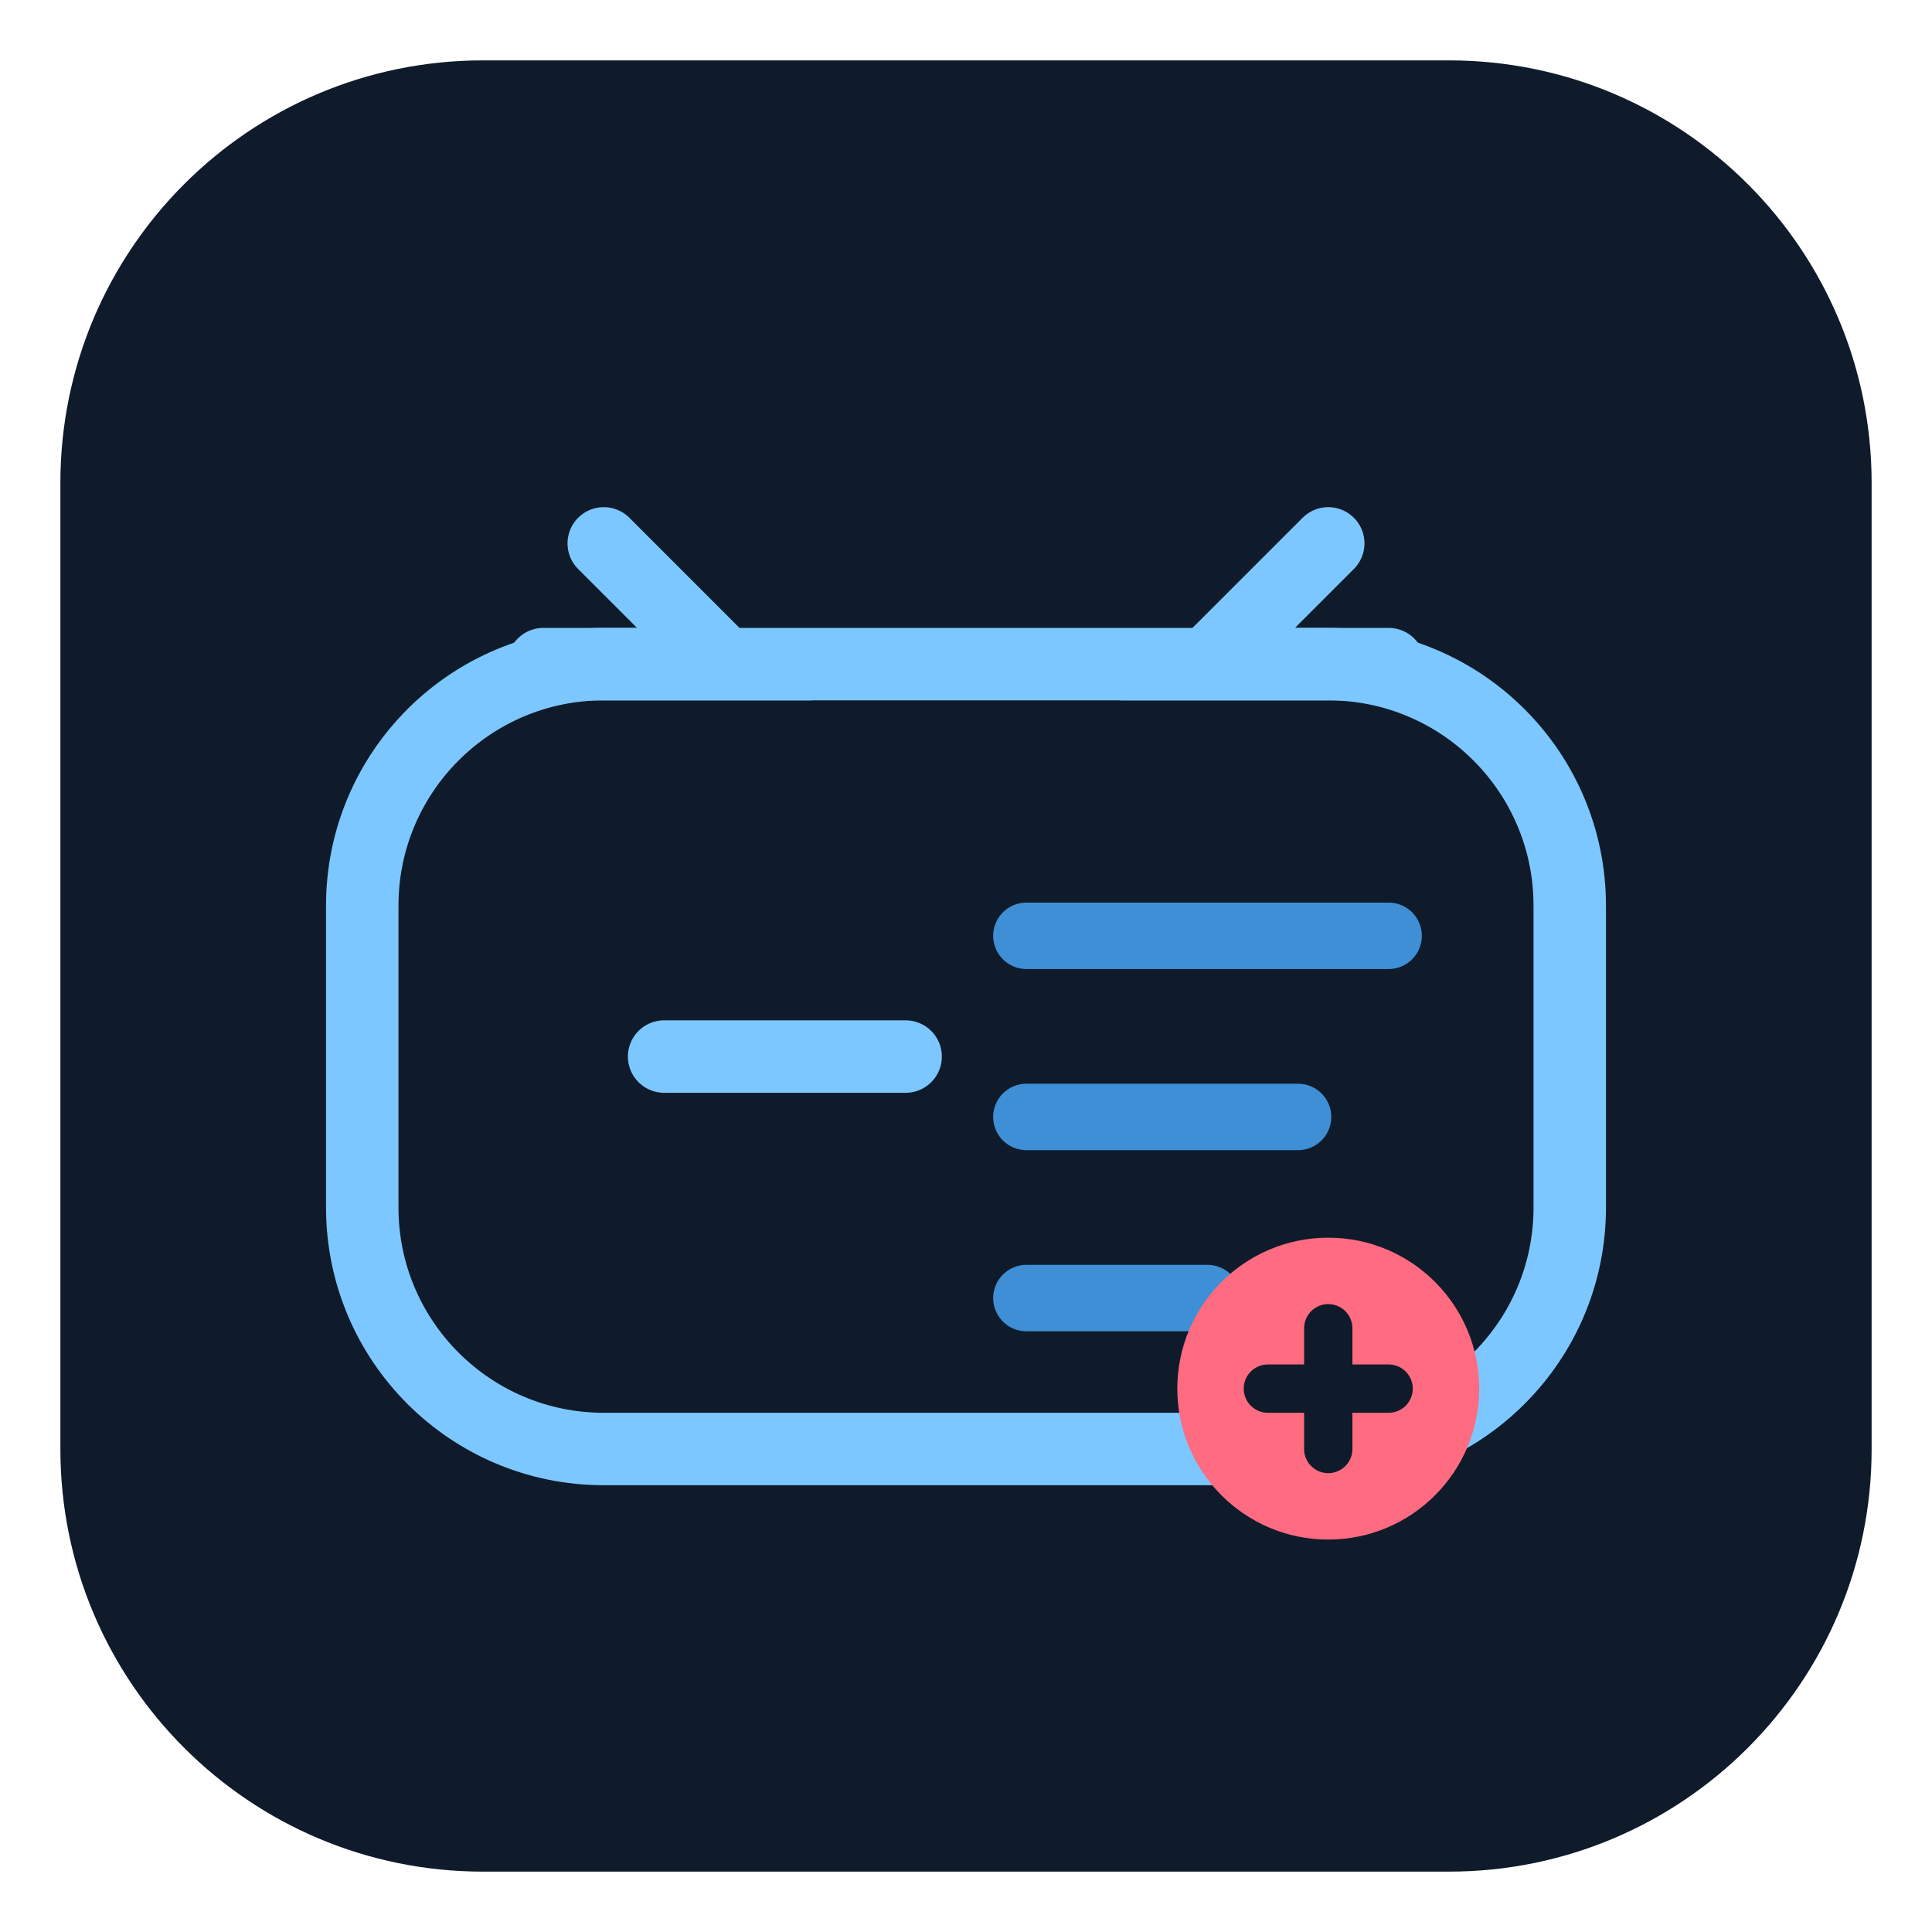
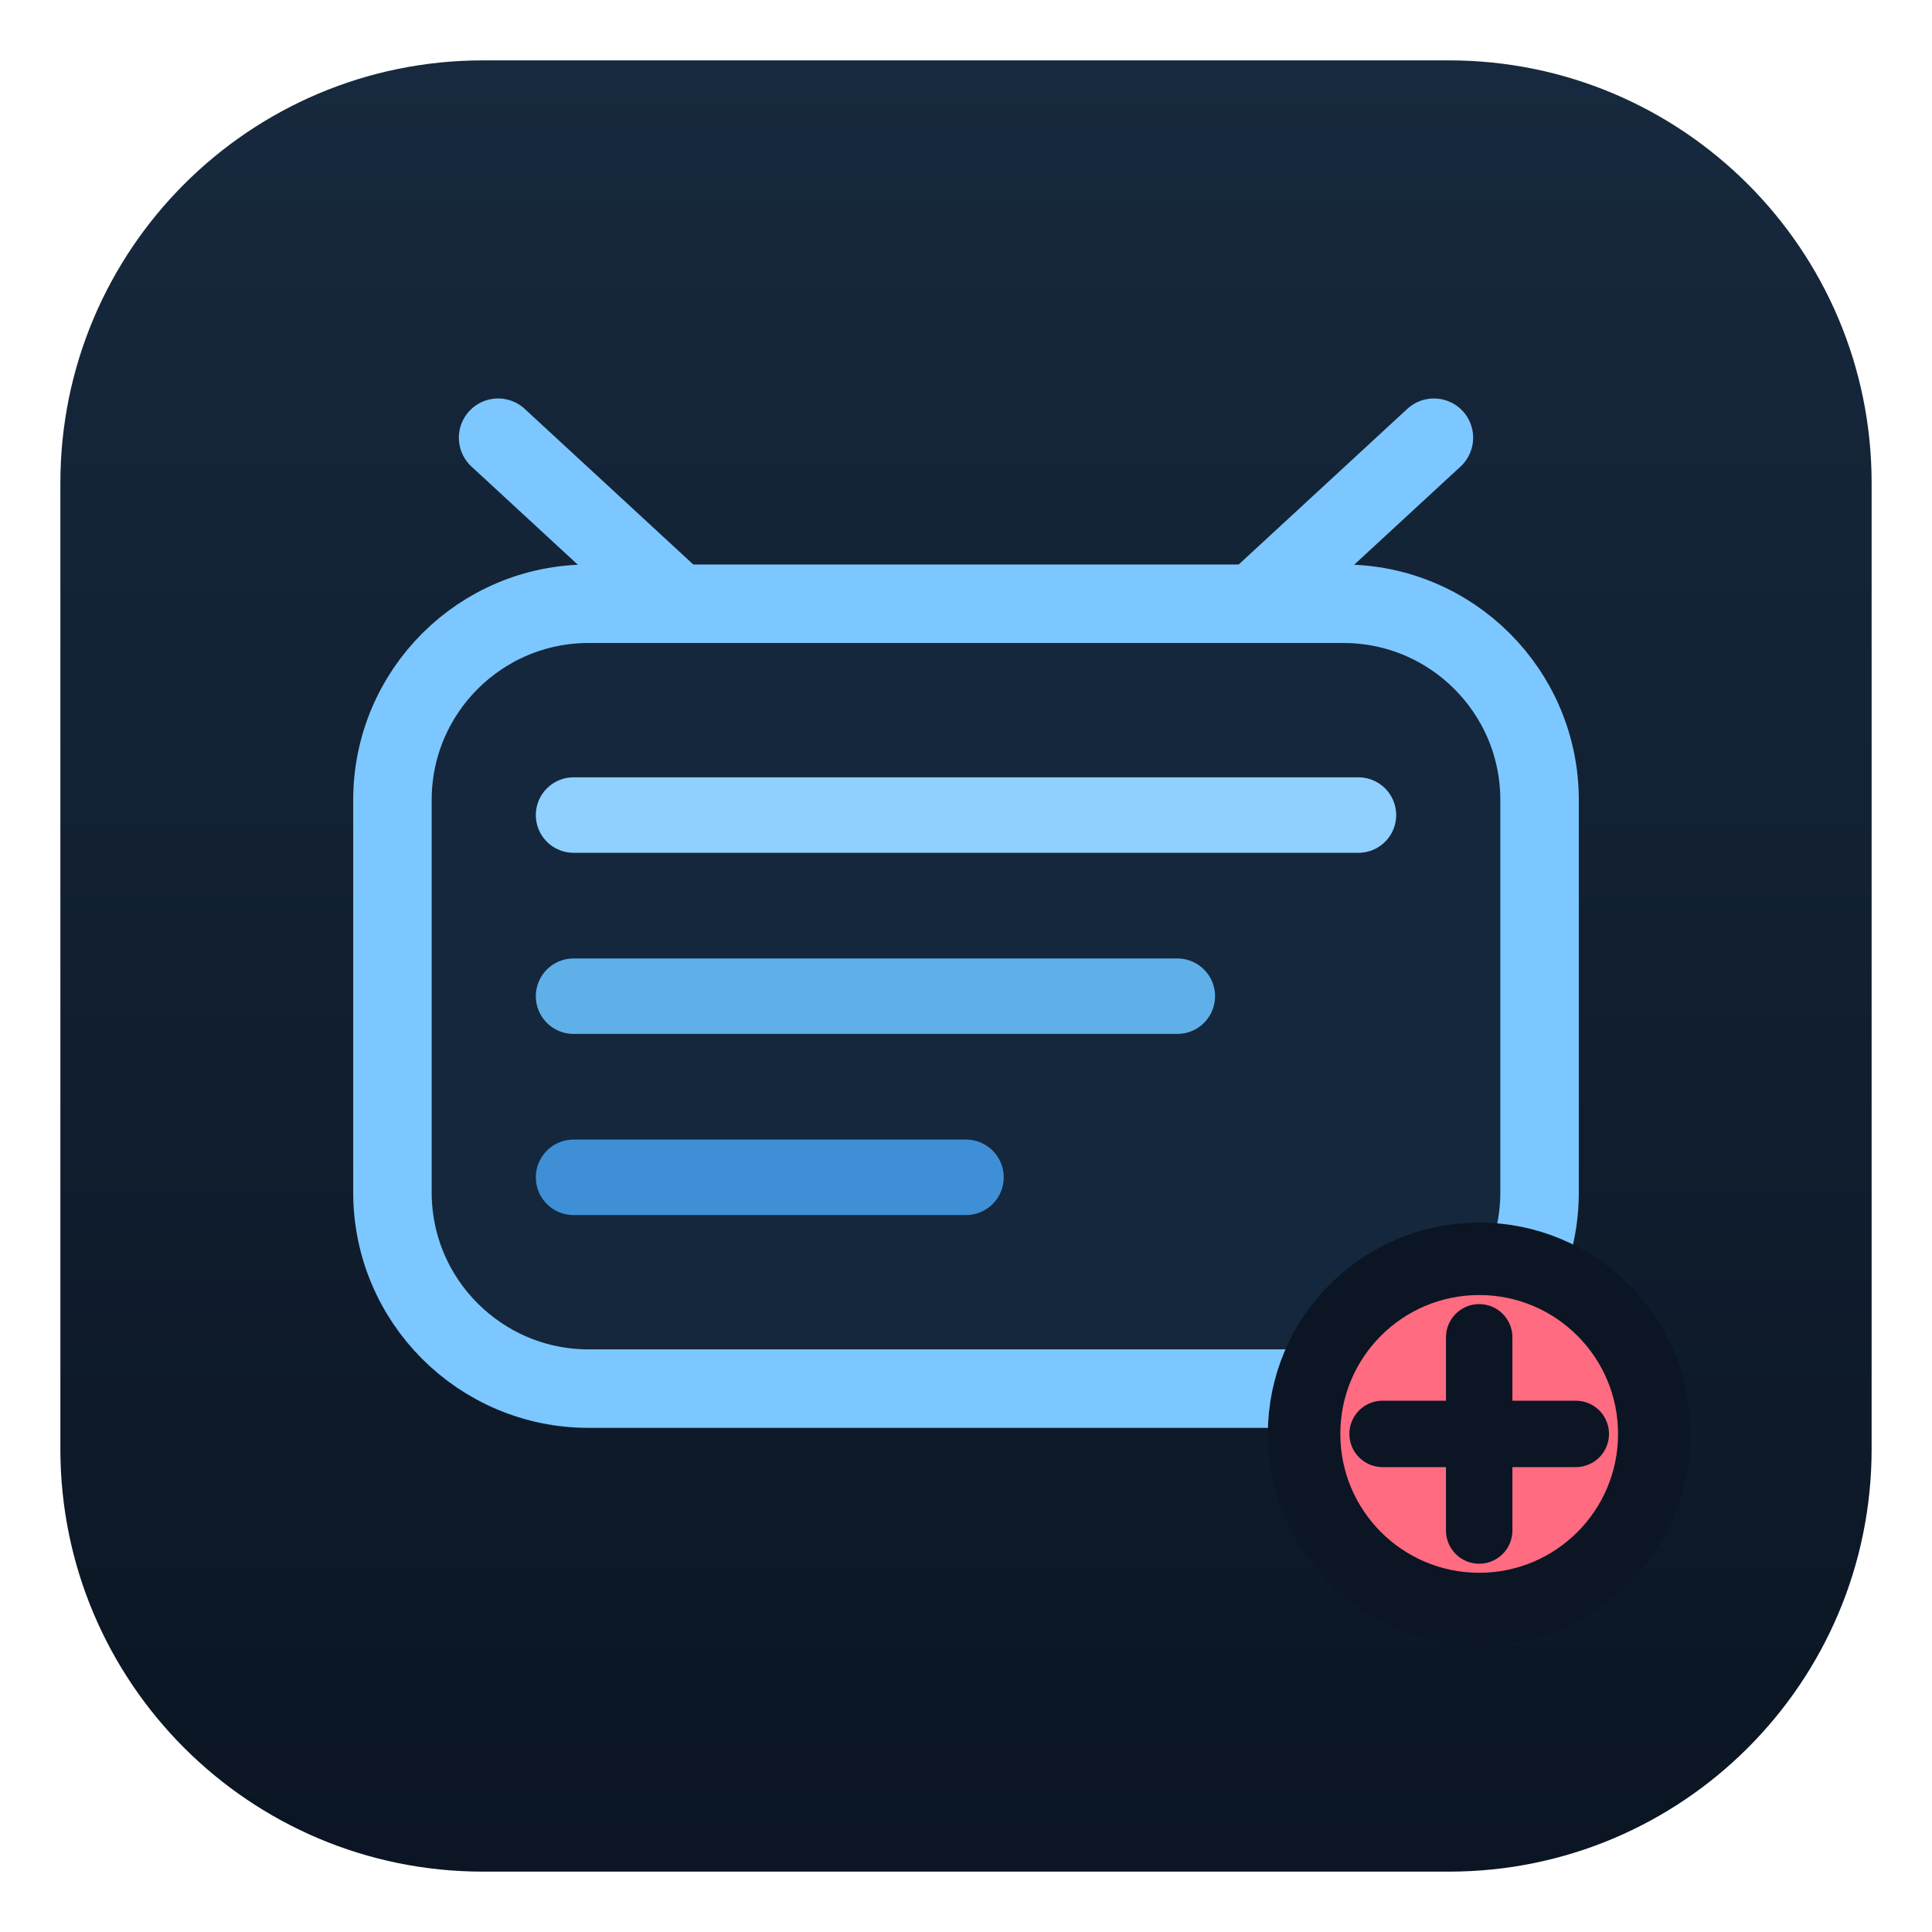
- <svg xmlns="http://www.w3.org/2000/svg" viewBox="0 0 64 64" width="64" height="64" role="img" aria-label="Bilibili intent drift mirror">
-   <rect x="2" y="2" width="60" height="60" rx="14" fill="#0f1b2b" />
-   <path d="M18 22h6l-4-4M46 22h-6l4-4" stroke="#7cc7ff" stroke-width="2.4" stroke-linecap="round" fill="none" />
-   <rect x="12" y="22" width="40" height="26" rx="8" fill="none" stroke="#7cc7ff" stroke-width="2.4" />
-   <path d="M22 35h8" stroke="#7cc7ff" stroke-width="2.4" stroke-linecap="round" />
-   <circle cx="22" cy="35" r="0" fill="#7cc7ff" />
-   <path d="M34 31h12M34 37h9M34 43h6" stroke="#3f8fd6" stroke-width="2.2" stroke-linecap="round" />
-   <circle cx="44" cy="46" r="5" fill="#ff6b81" />
-   <path d="M42 46h4M44 44v4" stroke="#0f1b2b" stroke-width="1.6" stroke-linecap="round" />
+ <svg xmlns="http://www.w3.org/2000/svg" viewBox="0 0 64 64" width="64" height="64" role="img" aria-label="Bilibili 观看统计">
+   <defs>
+     <linearGradient id="bg" x1="0" y1="0" x2="0" y2="1">
+       <stop offset="0" stop-color="#17293e" />
+       <stop offset="1" stop-color="#0b1523" />
+     </linearGradient>
+   </defs>
+   <rect x="2" y="2" width="60" height="60" rx="14" fill="url(#bg)" />
+   <path d="M23 20.5 16.5 14.5M41 20.5 47.5 14.5" fill="none" stroke="#7cc7ff" stroke-width="2.6" stroke-linecap="round" />
+   <rect x="13" y="20" width="38" height="26" rx="6.5" fill="#14273d" stroke="#7cc7ff" stroke-width="2.6" />
+   <path d="M19 27h26" fill="none" stroke="#8fd0ff" stroke-width="2.5" stroke-linecap="round" />
+   <path d="M19 33h20" fill="none" stroke="#5fb0e8" stroke-width="2.5" stroke-linecap="round" />
+   <path d="M19 39h13" fill="none" stroke="#3f8fd6" stroke-width="2.5" stroke-linecap="round" />
+   <circle cx="49" cy="47.5" r="5.8" fill="#ff6b81" stroke="#0b1523" stroke-width="2.4" />
+   <path d="M49 44.3v6.4M45.8 47.5h6.4" fill="none" stroke="#0b1523" stroke-width="2.2" stroke-linecap="round" />
</svg>
